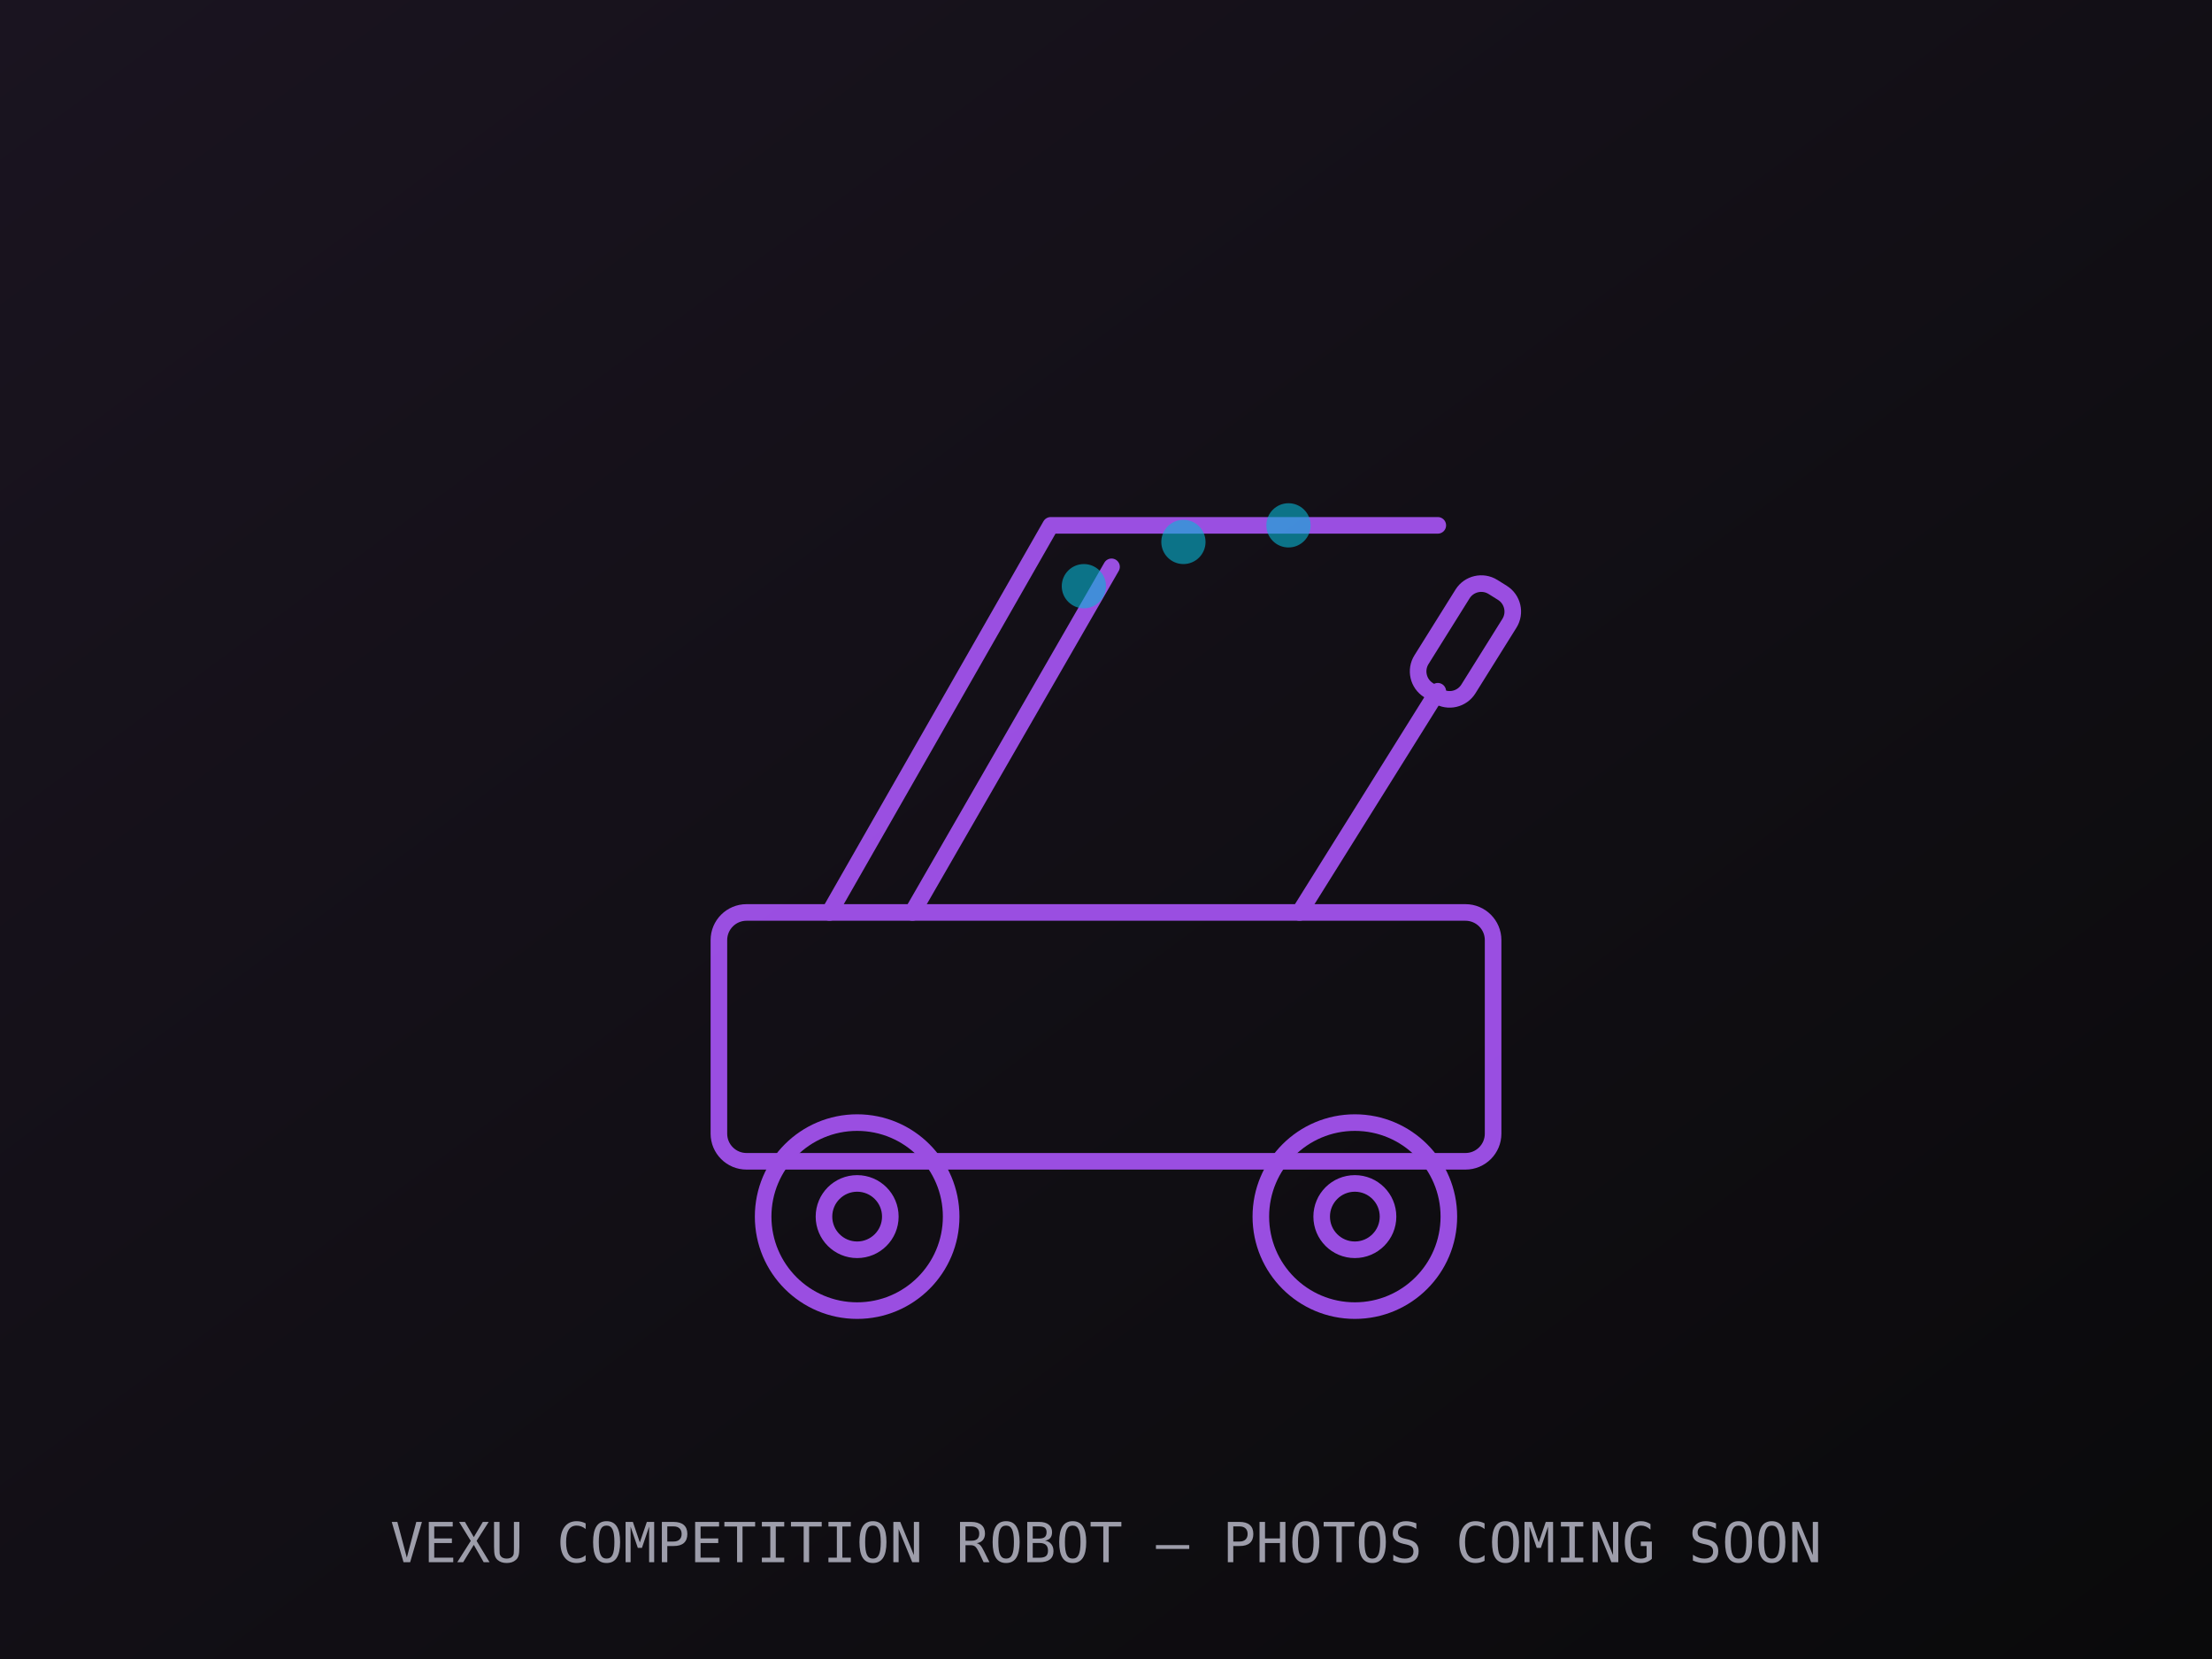
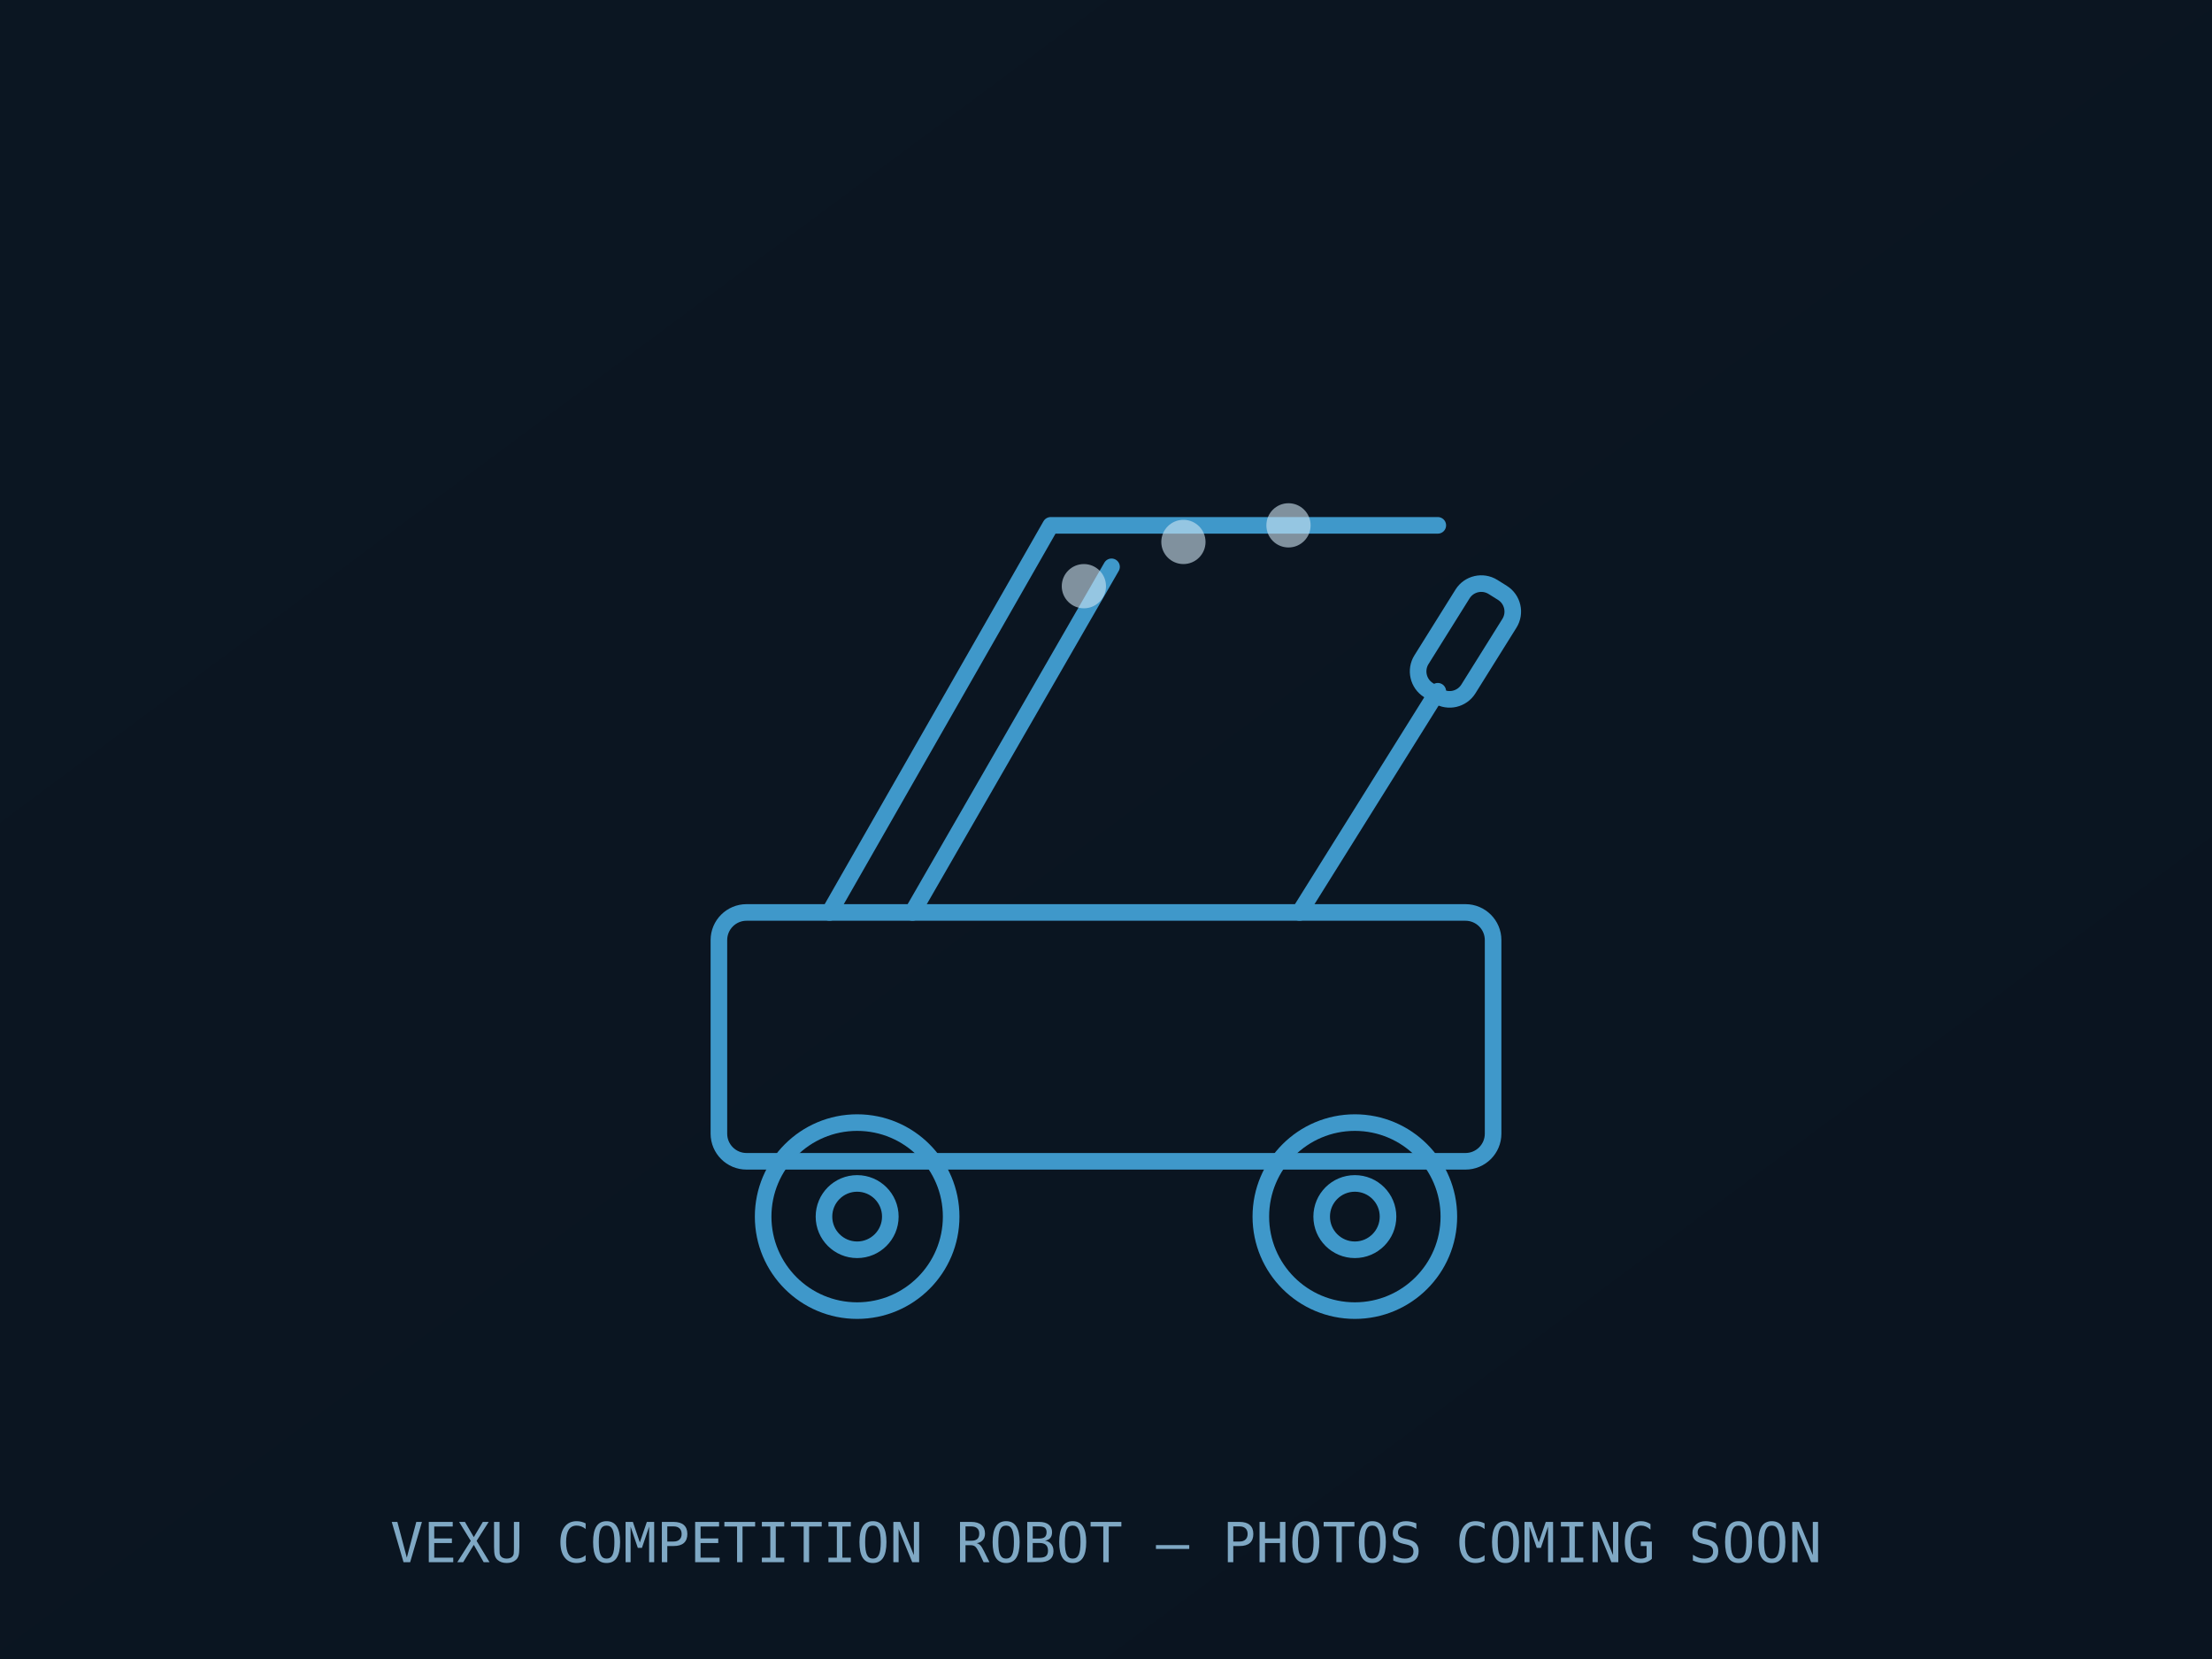
<svg xmlns="http://www.w3.org/2000/svg" viewBox="0 0 800 600">
  <defs>
    <linearGradient id="bg" x1="0" y1="0" x2="1" y2="1">
-       <stop offset="0" stop-color="#1a1420" />
-       <stop offset="1" stop-color="#0a0a0b" />
+       <stop offset="0" stop-color="#0b1622" />
+       <stop offset="1" stop-color="#0a1420" />
    </linearGradient>
  </defs>
  <rect width="800" height="600" fill="url(#bg)" />
-   <g stroke="#a855f7" stroke-width="6" fill="none" stroke-linecap="round" stroke-linejoin="round" opacity="0.9">
+   <g stroke="#45a6dd" stroke-width="6" fill="none" stroke-linecap="round" stroke-linejoin="round" opacity="0.9">
    <rect x="260" y="330" width="280" height="90" rx="10" />
    <circle cx="310" cy="440" r="34" />
    <circle cx="490" cy="440" r="34" />
    <circle cx="310" cy="440" r="12" />
    <circle cx="490" cy="440" r="12" />
    <path d="M300 330 L 380 190 L 520 190" />
    <path d="M330 330 L 402 205" />
    <line x1="470" y1="330" x2="520 " y2="250" />
    <rect x="508" y="222" width="44" height="20" rx="8" transform="rotate(-58 530 232)" />
  </g>
-   <g fill="#06b6d4" opacity="0.6">
+   <g fill="#cfe4f2" opacity="0.6">
    <circle cx="392" cy="212" r="8" />
    <circle cx="428" cy="196" r="8" />
    <circle cx="466" cy="190" r="8" />
  </g>
-   <text x="400" y="565" text-anchor="middle" font-family="monospace" font-size="20" fill="#9d9daa">VEXU COMPETITION ROBOT — PHOTOS COMING SOON</text>
+   <text x="400" y="565" text-anchor="middle" font-family="monospace" font-size="20" fill="#7fa8c4">VEXU COMPETITION ROBOT — PHOTOS COMING SOON</text>
</svg>
